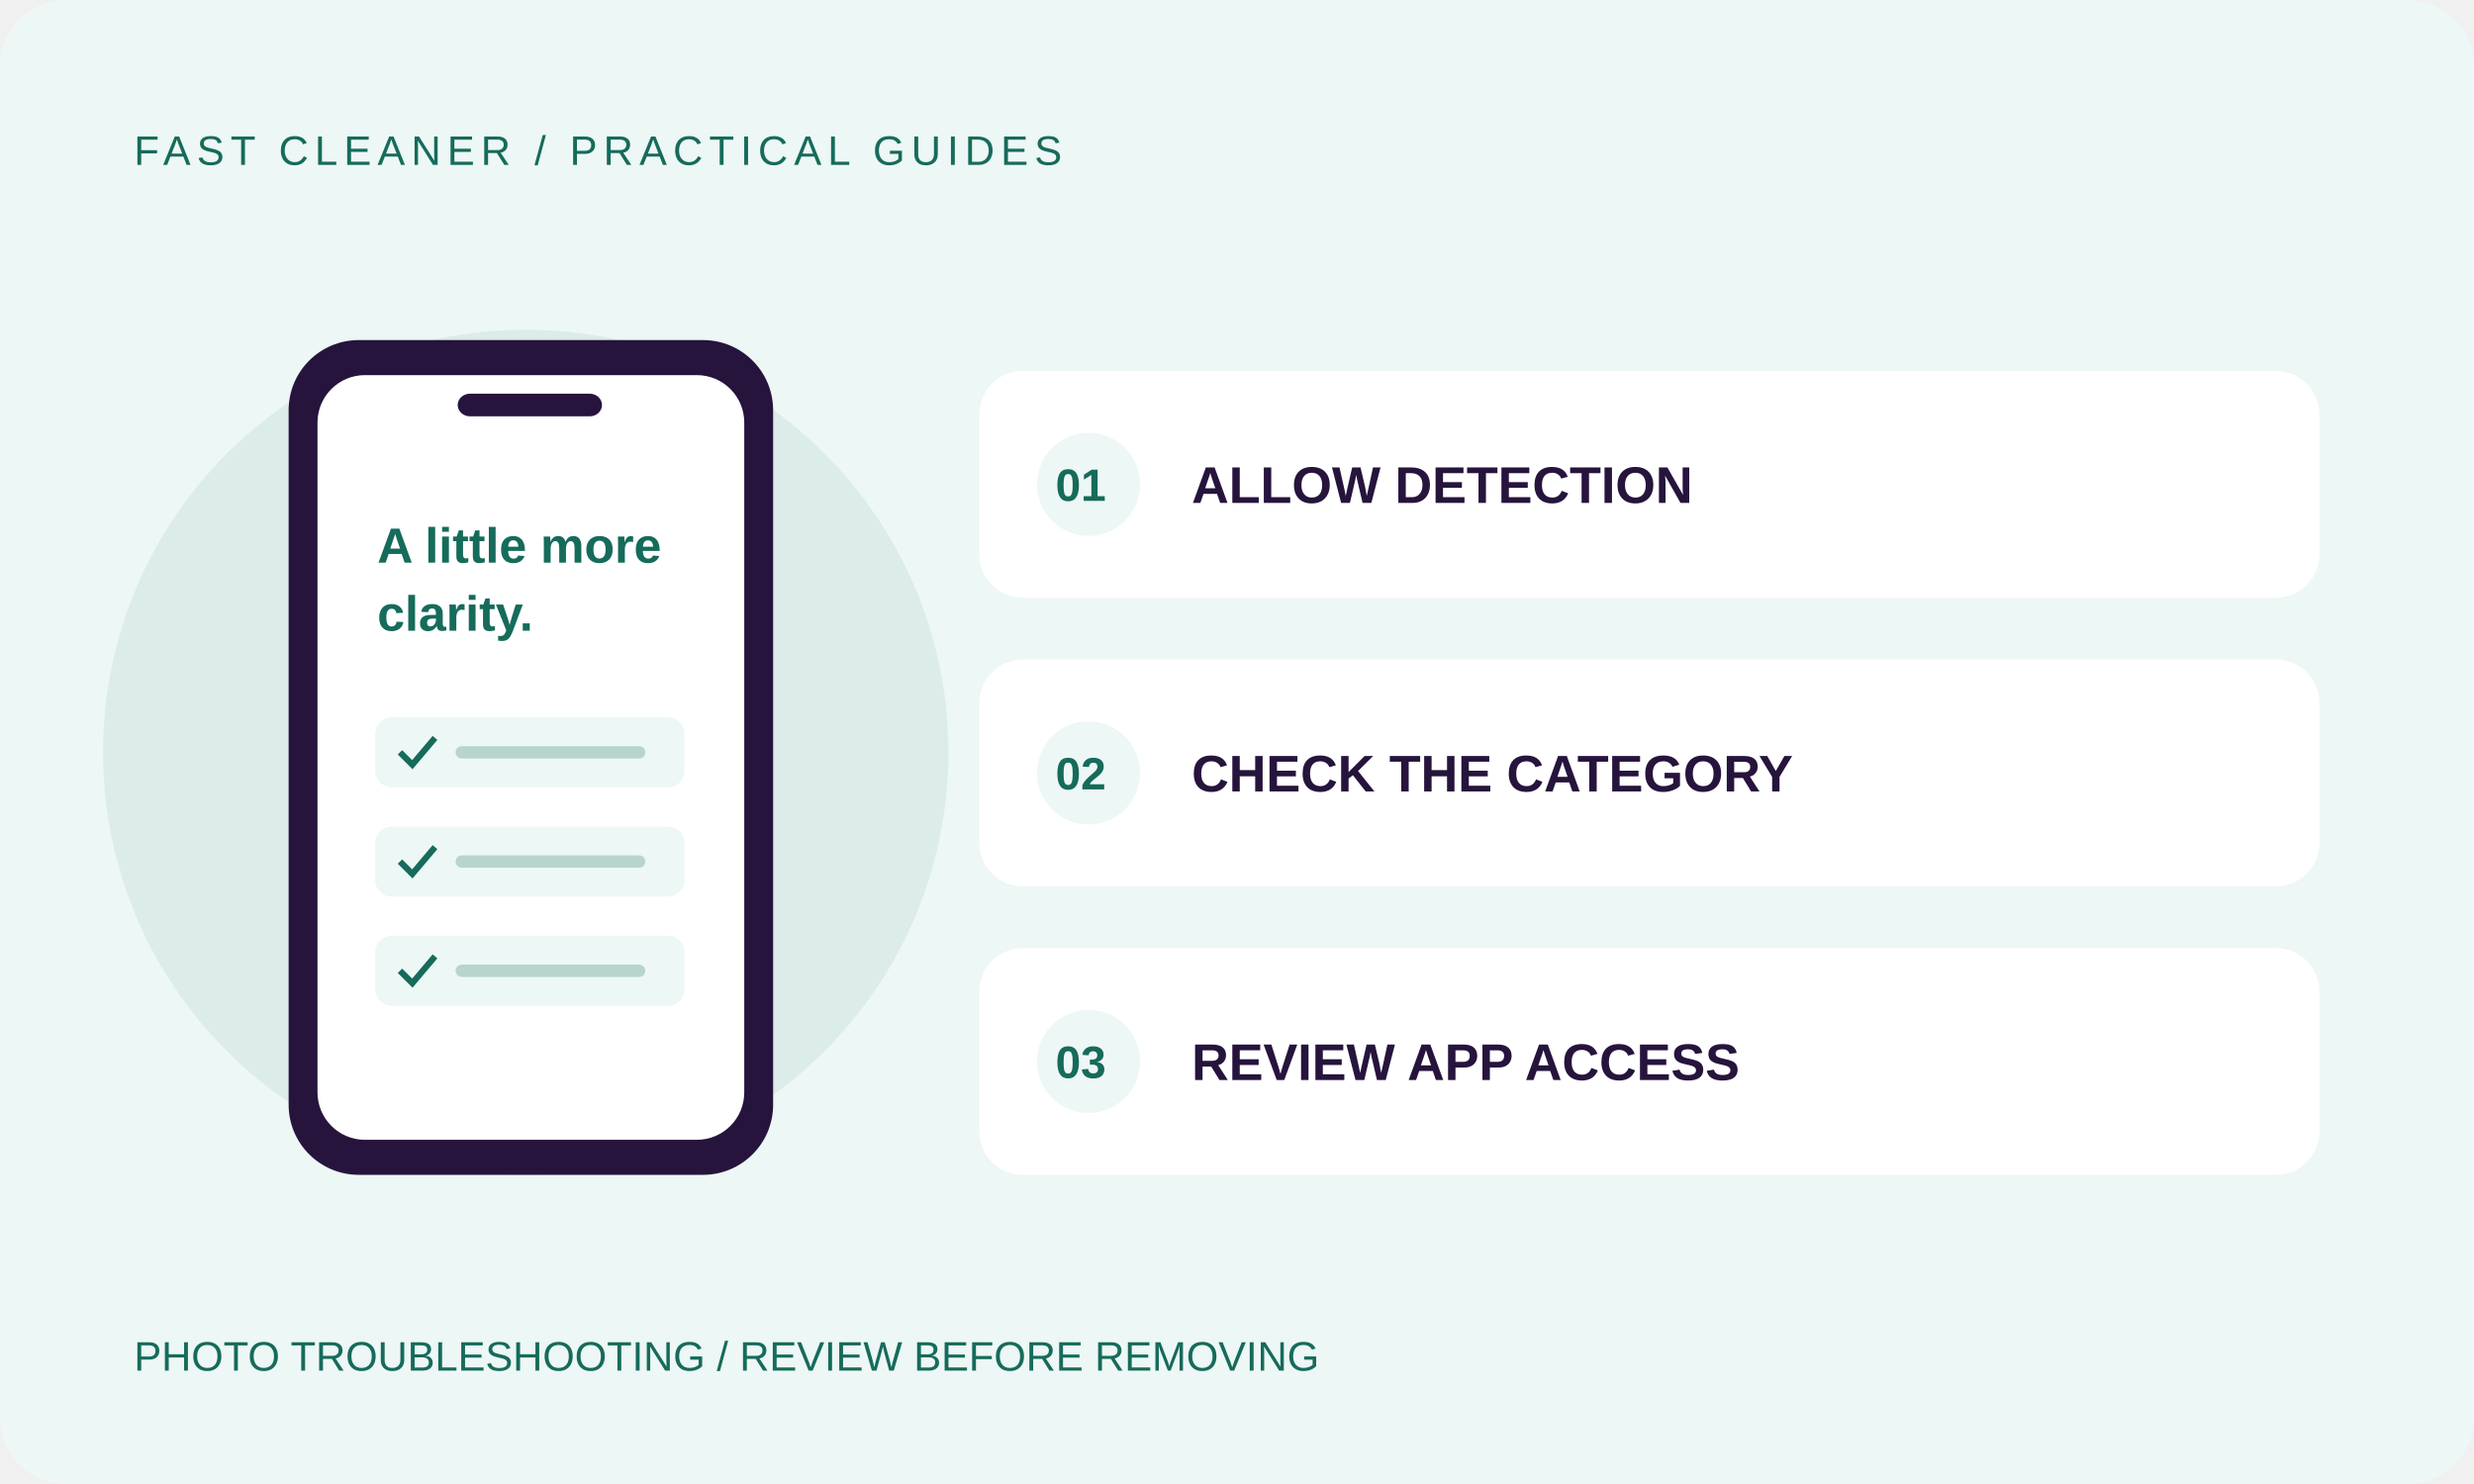
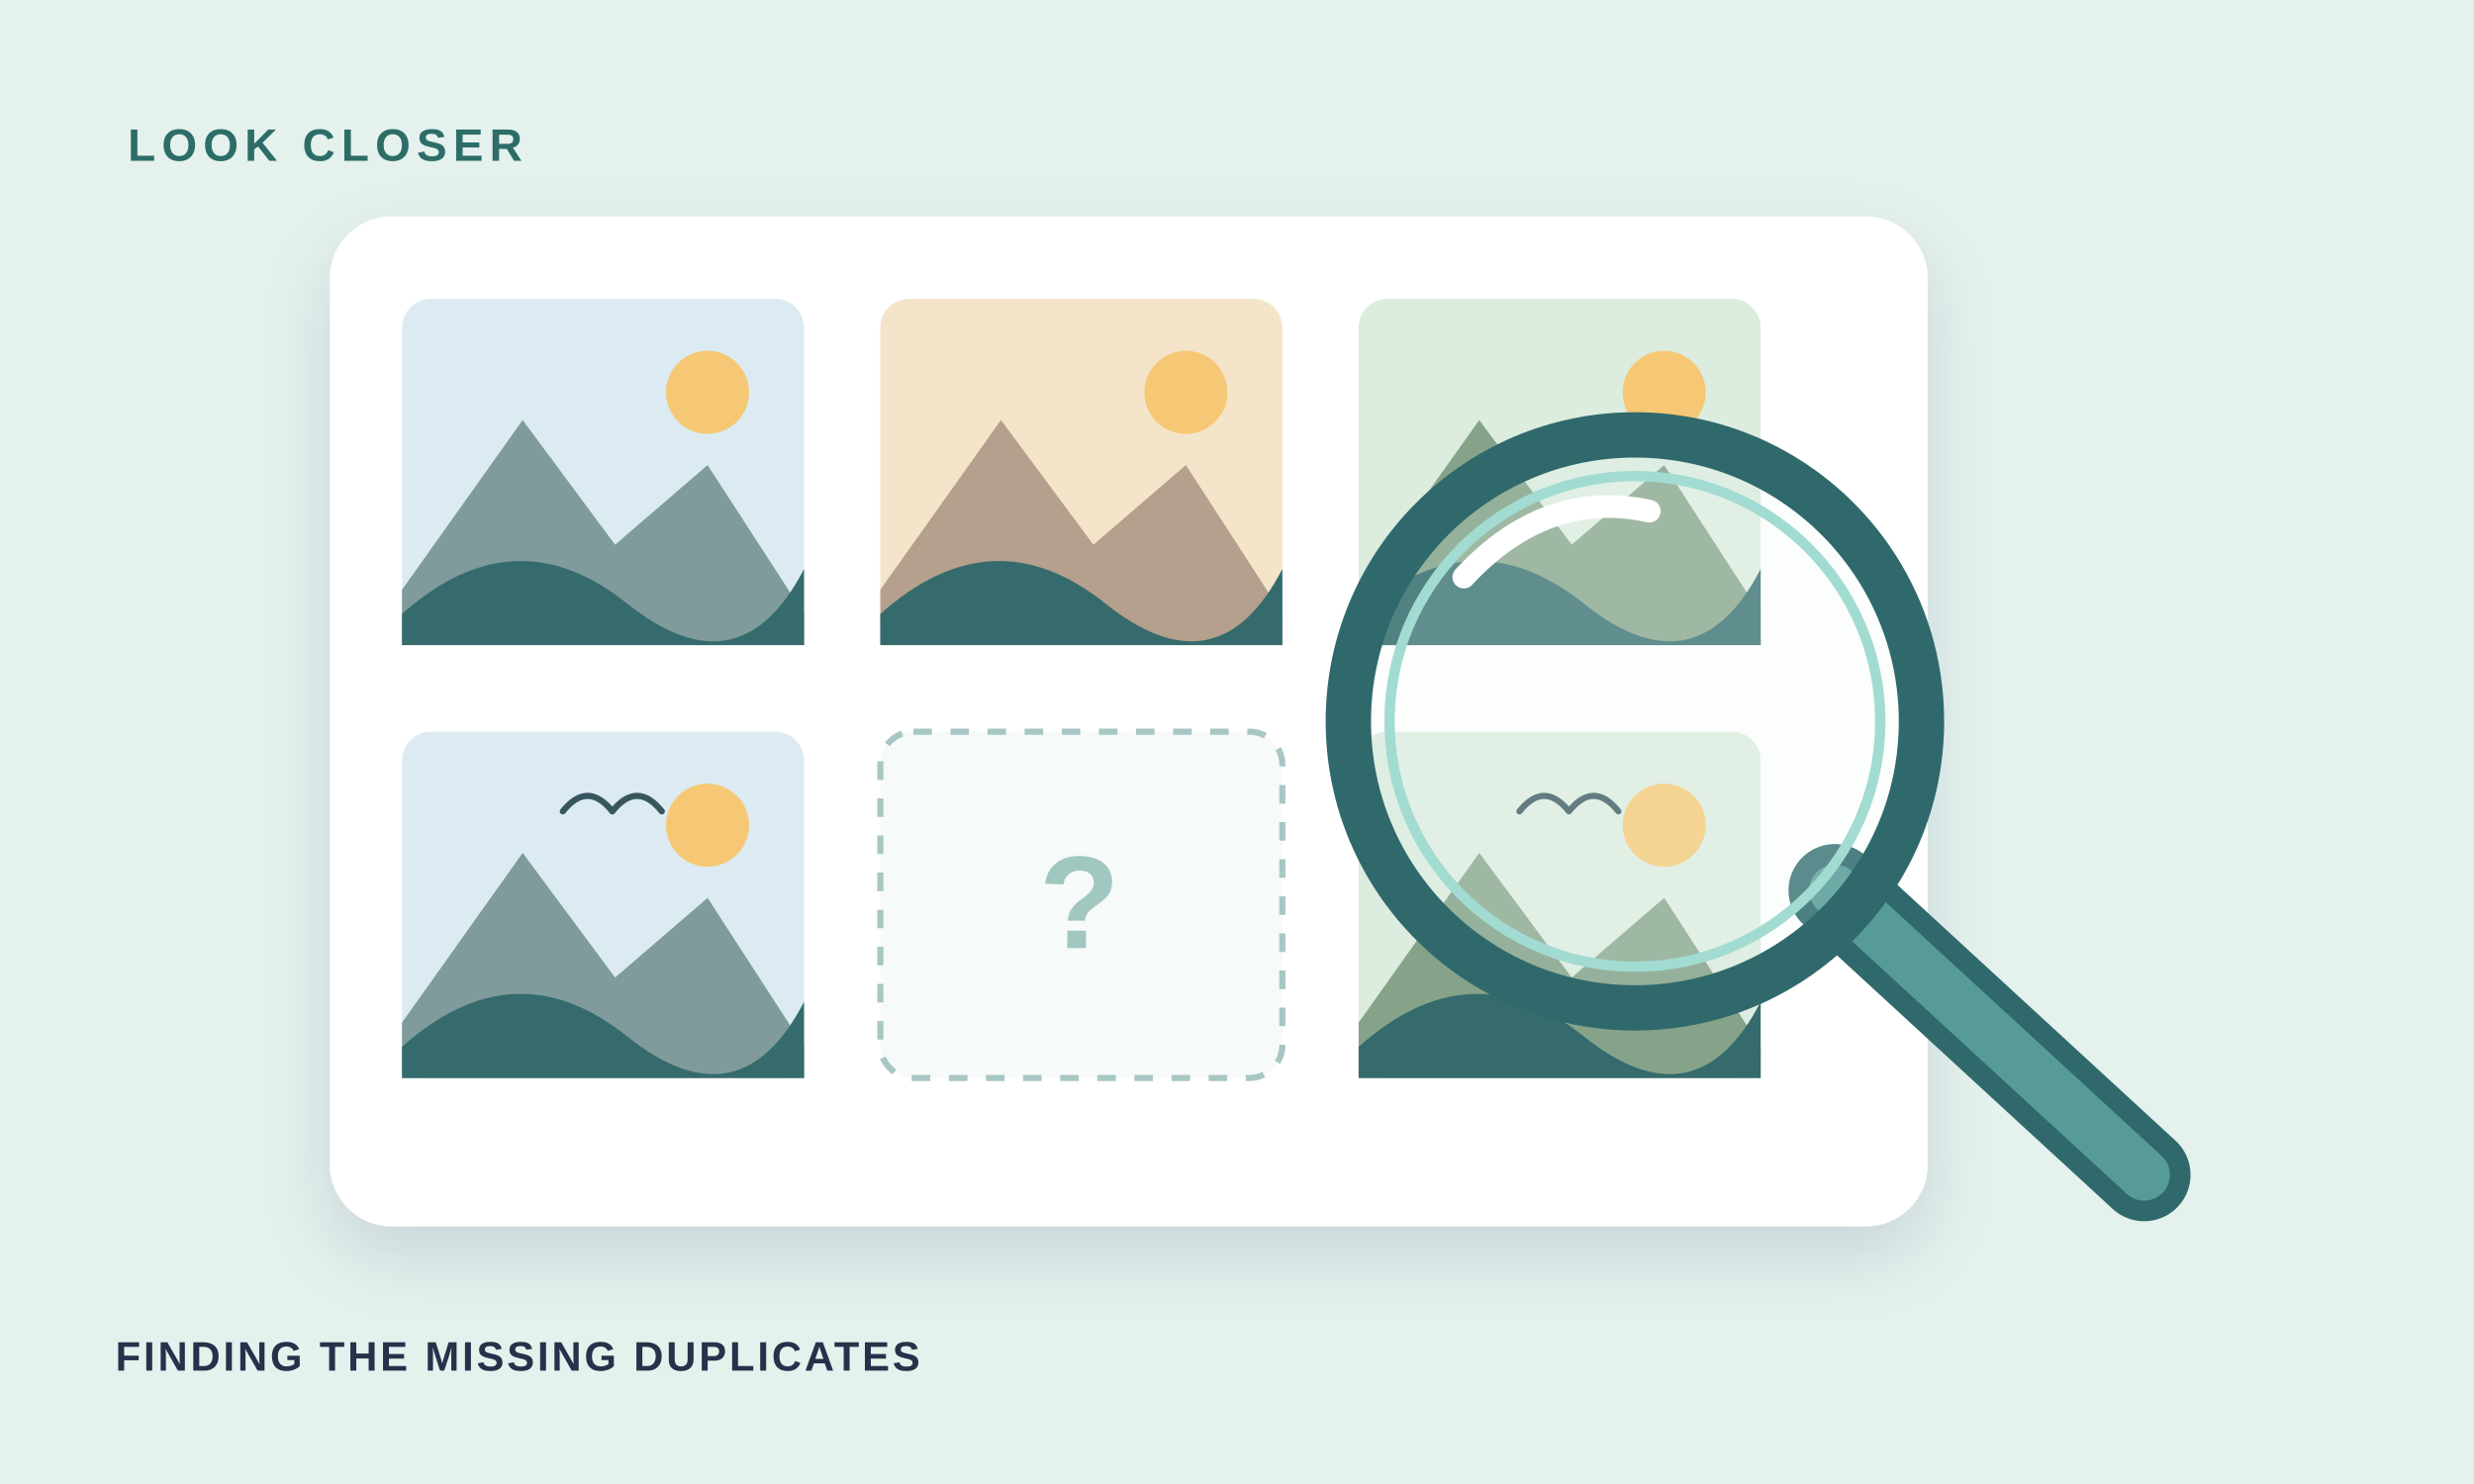
- <svg xmlns="http://www.w3.org/2000/svg" width="1200" height="720" viewBox="0 0 1200 720">
-   <rect width="1200" height="720" rx="32" fill="#edf7f5" />
-   <g font-family="Arial,sans-serif">
-     <text x="65" y="80" fill="#166b5b" font-size="20" letter-spacing="3">FAST CLEANER / PRACTICAL GUIDES</text>
-     <circle cx="255" cy="365" r="205" fill="#166b5b" opacity=".08" />
-     <rect x="140" y="165" width="235" height="405" rx="34" fill="#26143d" />
-     <rect x="154" y="182" width="207" height="371" rx="23" fill="#fff" />
-     <rect x="222" y="191" width="70" height="11" rx="6" fill="#26143d" />
-     <text x="183" y="273" fill="#166b5b" font-size="24" font-weight="bold">A little more</text>
-     <text x="183" y="306" fill="#166b5b" font-size="24" font-weight="bold">clarity.</text>
-     <rect x="182" y="348" width="150" height="34" rx="8" fill="#edf7f5" />
-     <path d="M194 365l6 6 11-13" stroke="#166b5b" fill="none" stroke-width="3" />
-     <path d="M224 365h86" stroke="#166b5b" opacity=".25" stroke-width="6" stroke-linecap="round" />
-     <rect x="182" y="401" width="150" height="34" rx="8" fill="#edf7f5" />
-     <path d="M194 418l6 6 11-13" stroke="#166b5b" fill="none" stroke-width="3" />
-     <path d="M224 418h86" stroke="#166b5b" opacity=".25" stroke-width="6" stroke-linecap="round" />
-     <rect x="182" y="454" width="150" height="34" rx="8" fill="#edf7f5" />
-     <path d="M194 471l6 6 11-13" stroke="#166b5b" fill="none" stroke-width="3" />
-     <path d="M224 471h86" stroke="#166b5b" opacity=".25" stroke-width="6" stroke-linecap="round" />
-     <rect x="475" y="180" width="650" height="110" rx="21" fill="#fff" />
-     <circle cx="528" cy="235" r="25" fill="#edf7f5" />
-     <text x="512" y="243" fill="#166b5b" font-size="22" font-weight="bold">01</text>
-     <text x="578" y="244" fill="#26143d" font-size="25" font-weight="bold">ALLOW DETECTION</text>
-     <rect x="475" y="320" width="650" height="110" rx="21" fill="#fff" />
-     <circle cx="528" cy="375" r="25" fill="#edf7f5" />
-     <text x="512" y="383" fill="#166b5b" font-size="22" font-weight="bold">02</text>
-     <text x="578" y="384" fill="#26143d" font-size="25" font-weight="bold">CHECK THE CATEGORY</text>
-     <rect x="475" y="460" width="650" height="110" rx="21" fill="#fff" />
-     <circle cx="528" cy="515" r="25" fill="#edf7f5" />
-     <text x="512" y="523" fill="#166b5b" font-size="22" font-weight="bold">03</text>
-     <text x="578" y="524" fill="#26143d" font-size="25" font-weight="bold">REVIEW APP ACCESS</text>
-     <text x="65" y="665" fill="#166b5b" font-size="20">PHOTO TROUBLESHOOTING / REVIEW BEFORE REMOVING</text>
-   </g>
+ <svg xmlns="http://www.w3.org/2000/svg" width="1200" height="720" viewBox="0 0 1200 720" font-family="Arial,sans-serif" role="img" aria-labelledby="title">
+   <defs>
+     <filter id="shadow" x="-40%" y="-40%" width="180%" height="180%">
+       <feDropShadow dx="0" dy="14" stdDeviation="16" flood-color="#172546" flood-opacity=".12" />
+     </filter>
+     <linearGradient id="fade" x2="1" y2="1">
+       <stop stop-color="#ffffff" stop-opacity=".5" />
+       <stop offset="1" stop-color="#ffffff" stop-opacity="0" />
+     </linearGradient>
+   </defs>
+   <rect x="0" y="0" width="1200" height="720" rx="0" fill="#e4f1ed" />
+   <rect x="160" y="105" width="775" height="490" rx="30" fill="#fff" filter="url(#shadow)" />
+   <rect x="195" y="145" width="195" height="168" rx="14" fill="#dcebf2" />
+   <circle cx="343.2" cy="190.36" r="20.16" fill="#f6c875" />
+   <path d="M195 286.12L253.5 203.8L298.35 264.28L343.2 225.64L390 297.88V313H195Z" fill="#7f9b9c" stroke="none" stroke-width="1" stroke-linecap="round" stroke-linejoin="round" />
+   <path d="M195 297.88Q249.6 249.16 304.2 292.84T390 276.04V313H195Z" fill="#356b6d" stroke="none" stroke-width="1" stroke-linecap="round" stroke-linejoin="round" />
+   <rect x="427" y="145" width="195" height="168" rx="14" fill="#f3e4ca" />
+   <circle cx="575.2" cy="190.36" r="20.16" fill="#f6c875" />
+   <path d="M427 286.12L485.5 203.8L530.35 264.28L575.2 225.64L622 297.88V313H427Z" fill="#b4a08c" stroke="none" stroke-width="1" stroke-linecap="round" stroke-linejoin="round" />
+   <path d="M427 297.88Q481.6 249.16 536.2 292.84T622 276.04V313H427Z" fill="#356b6d" stroke="none" stroke-width="1" stroke-linecap="round" stroke-linejoin="round" />
+   <rect x="659" y="145" width="195" height="168" rx="14" fill="#dcecdf" />
+   <circle cx="807.2" cy="190.36" r="20.16" fill="#f6c875" />
+   <path d="M659 286.12L717.5 203.8L762.35 264.28L807.2 225.64L854 297.88V313H659Z" fill="#86a38a" stroke="none" stroke-width="1" stroke-linecap="round" stroke-linejoin="round" />
+   <path d="M659 297.88Q713.6 249.16 768.2 292.84T854 276.04V313H659Z" fill="#356b6d" stroke="none" stroke-width="1" stroke-linecap="round" stroke-linejoin="round" />
+   <rect x="195" y="355" width="195" height="168" rx="14" fill="#dcebf2" />
+   <circle cx="343.2" cy="400.36" r="20.16" fill="#f6c875" />
+   <path d="M195 496.12L253.5 413.8L298.35 474.28L343.2 435.64L390 507.88V523H195Z" fill="#7f9b9c" stroke="none" stroke-width="1" stroke-linecap="round" stroke-linejoin="round" />
+   <path d="M195 507.88Q249.6 459.16 304.2 502.84T390 486.04V523H195Z" fill="#356b6d" stroke="none" stroke-width="1" stroke-linecap="round" stroke-linejoin="round" />
+   <path d="M273.0 393.64q12-15 24 0q12-15 24 0" fill="none" stroke="#38565e" stroke-width="3" stroke-linecap="round" stroke-linejoin="round" />
+   <rect x="427" y="355" width="195" height="168" rx="16" fill="#f6faf9" stroke="#a8c7c4" stroke-width="3" stroke-dasharray="9 9" />
+   <text x="504" y="460" fill="#a1c7c1" font-size="64" font-weight="700">?</text>
+   <rect x="659" y="355" width="195" height="168" rx="14" fill="#dcecdf" />
+   <circle cx="807.2" cy="400.36" r="20.16" fill="#f6c875" />
+   <path d="M659 496.12L717.5 413.8L762.35 474.28L807.2 435.64L854 507.88V523H659Z" fill="#86a38a" stroke="none" stroke-width="1" stroke-linecap="round" stroke-linejoin="round" />
+   <path d="M659 507.88Q713.6 459.16 768.2 502.84T854 486.04V523H659Z" fill="#356b6d" stroke="none" stroke-width="1" stroke-linecap="round" stroke-linejoin="round" />
+   <path d="M737.0 393.64q12-15 24 0q12-15 24 0" fill="none" stroke="#38565e" stroke-width="3" stroke-linecap="round" stroke-linejoin="round" />
+   <line x1="890" y1="432" x2="1040" y2="570" stroke="#30696c" stroke-width="45" stroke-linecap="round" />
+   <line x1="890" y1="432" x2="1040" y2="570" stroke="#569b97" stroke-width="25" stroke-linecap="round" />
+   <circle cx="793" cy="350" r="139" fill="#e6fbf229" stroke="#30696c" stroke-width="22" />
+   <circle cx="793" cy="350" r="119" fill="#ffffff16" stroke="#a2dbd1" stroke-width="5" />
+   <path d="M710 280q40-43 90-32" fill="none" stroke="#fff" stroke-width="11" stroke-linecap="round" stroke-linejoin="round" />
+   <text x="62" y="78" fill="#2d6d68" font-size="22" font-weight="700" letter-spacing="3">LOOK CLOSER</text>
+   <text x="56" y="665" fill="#27314a" font-size="20" font-weight="700" letter-spacing="1.4">FINDING THE MISSING DUPLICATES</text>
</svg>
